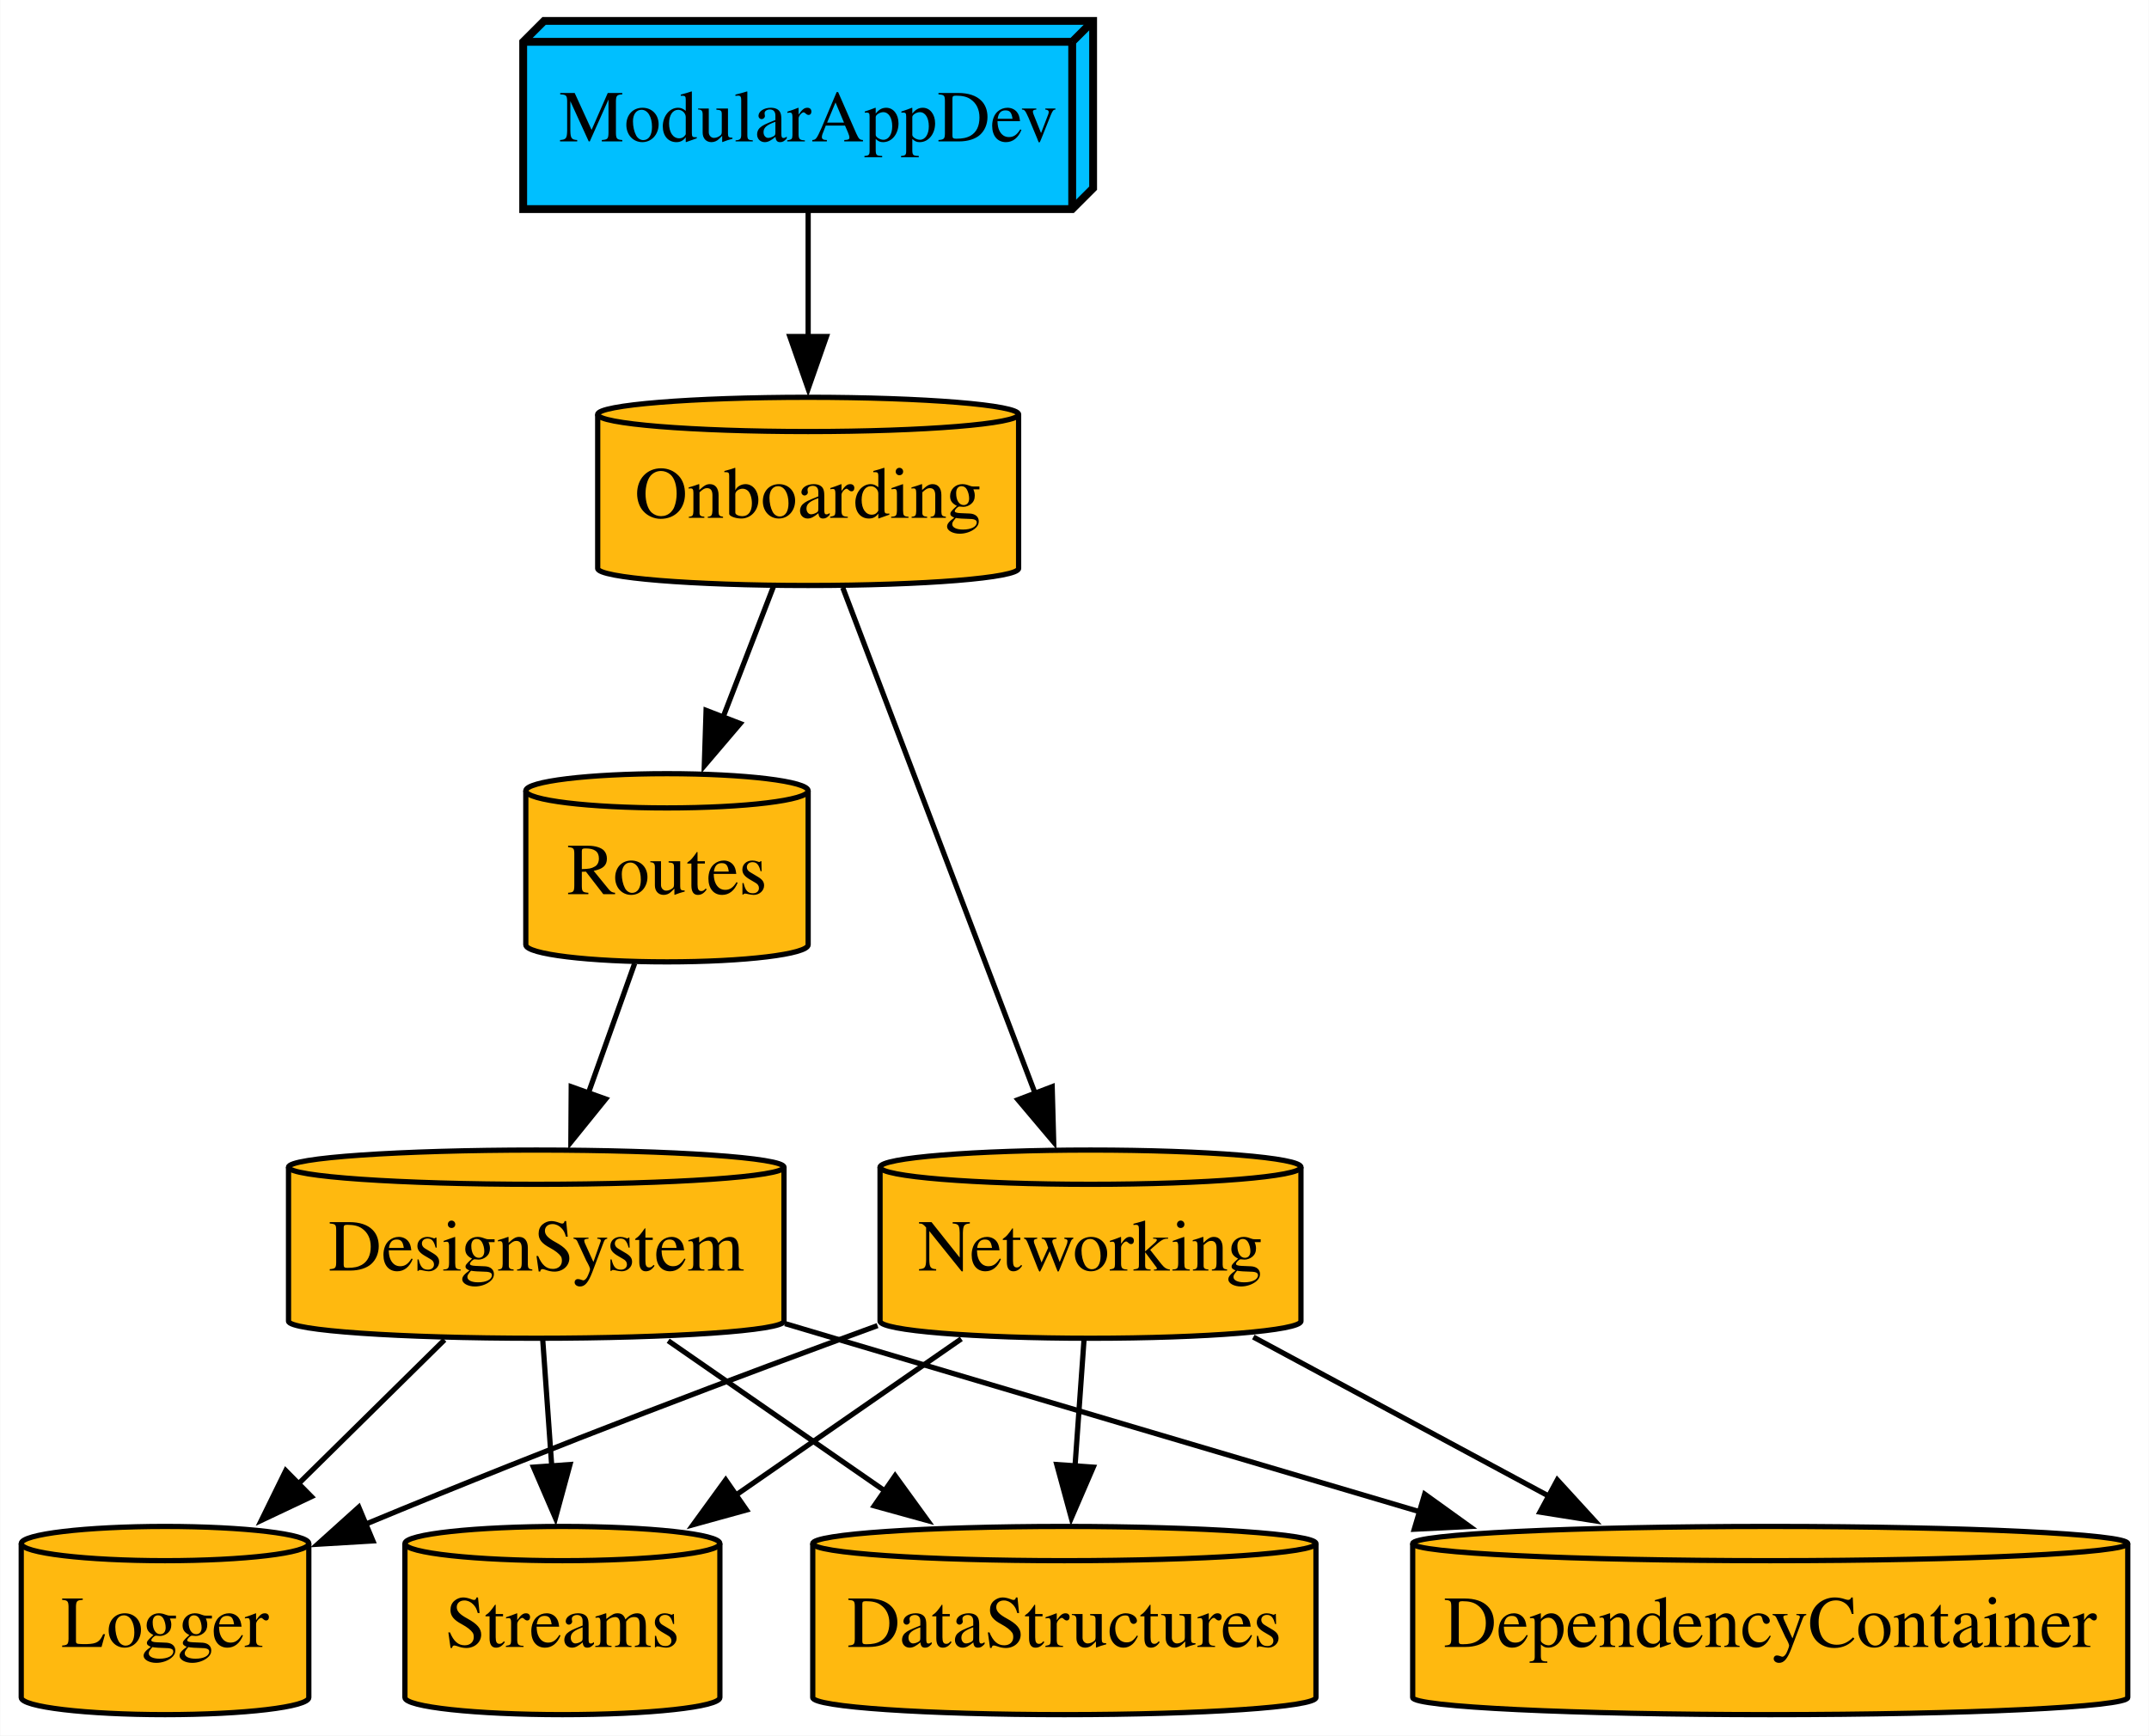
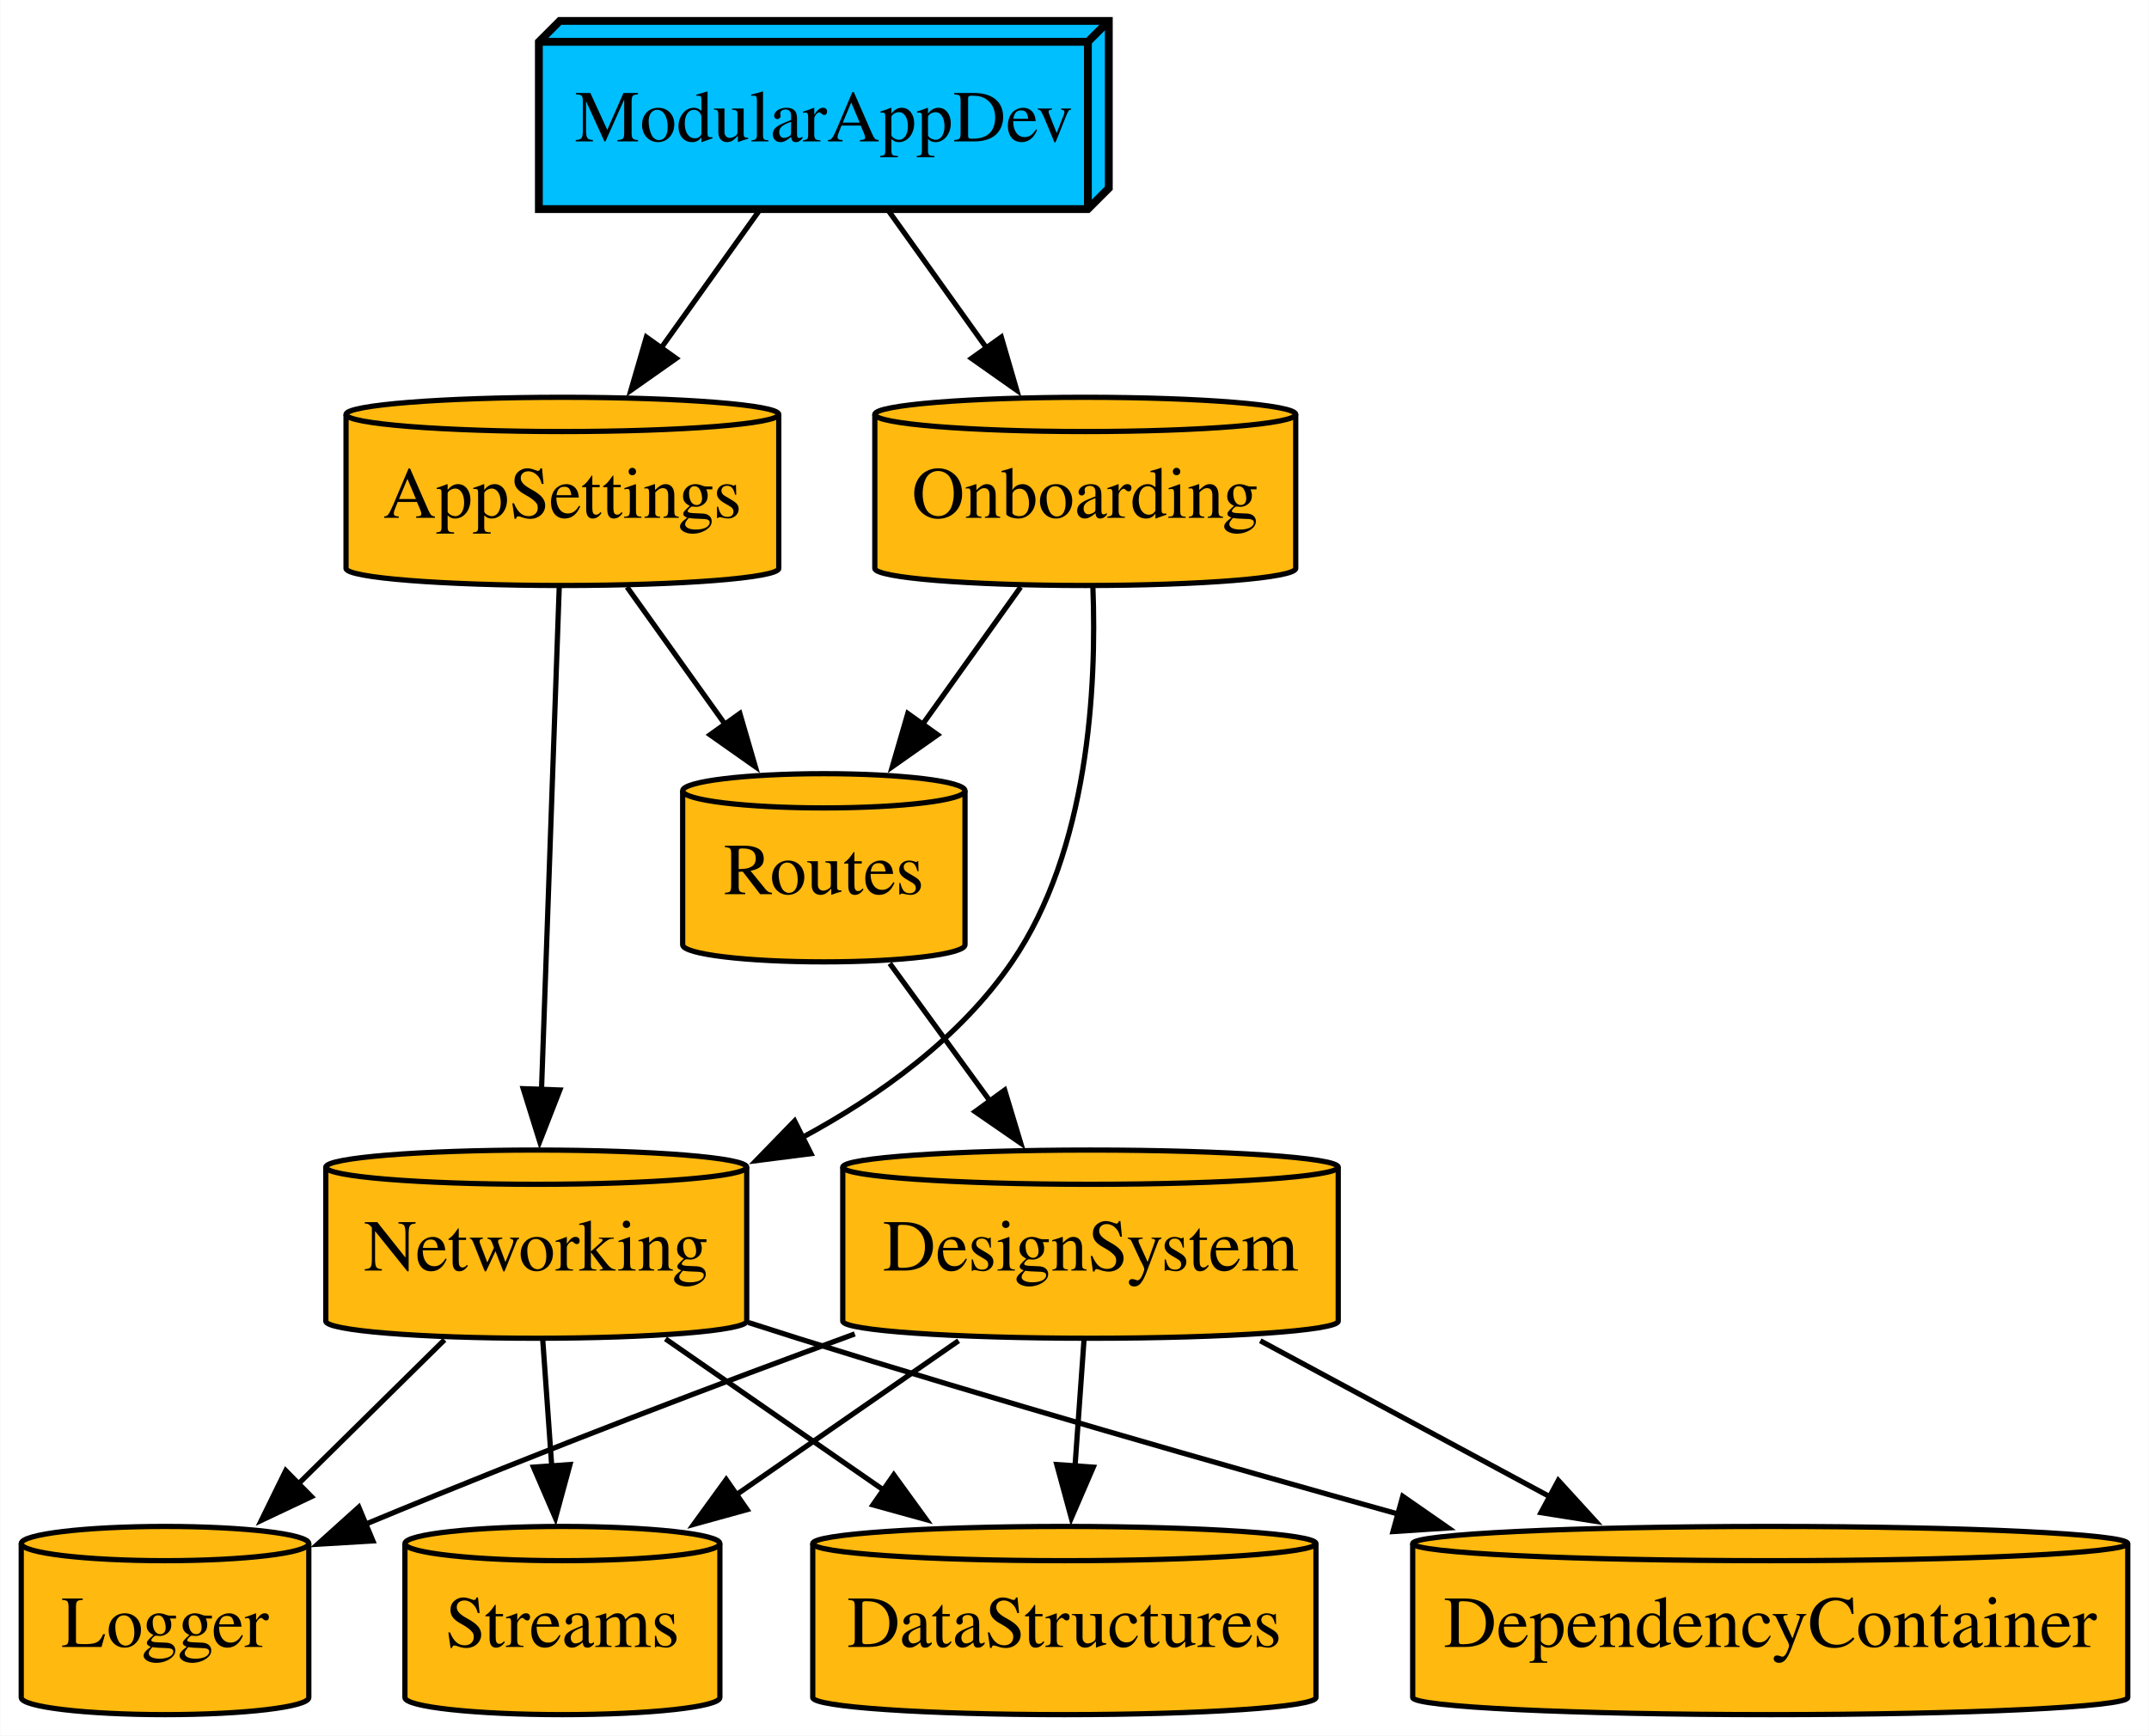
<svg xmlns="http://www.w3.org/2000/svg" width="411pt" height="332pt" viewBox="0.00 0.00 410.88 332.00">
  <g id="graph0" class="graph" transform="scale(1 1) rotate(0) translate(4 328)">
    <polygon fill="white" stroke="none" points="-4,4 -4,-328 406.88,-328 406.88,4 -4,4" />
    <g id="node1" class="node">
+       <path fill="#ffb90f" stroke="black" d="M144.88,-248.73C144.88,-250.53 126.33,-252 103.5,-252 80.67,-252 62.12,-250.53 62.12,-248.73 62.12,-248.73 62.12,-219.27 62.12,-219.27 62.12,-217.47 80.67,-216 103.5,-216 126.33,-216 144.88,-217.47 144.88,-219.27 144.88,-219.27 144.88,-248.73 144.88,-248.73" />
+       <path fill="none" stroke="black" d="M144.88,-248.73C144.88,-246.92 126.33,-245.45 103.5,-245.45 80.67,-245.45 62.12,-246.92 62.12,-248.73" />
+       <text text-anchor="middle" x="103.5" y="-228.95" font-family="Times,serif" font-size="14.00">AppSettings</text>
+     </g>
+     <g id="node7" class="node">
+       <path fill="#ffb90f" stroke="black" d="M138.75,-104.73C138.75,-106.53 120.71,-108 98.5,-108 76.29,-108 58.25,-106.53 58.25,-104.73 58.25,-104.73 58.25,-75.27 58.25,-75.27 58.25,-73.47 76.29,-72 98.5,-72 120.71,-72 138.75,-73.47 138.75,-75.27 138.75,-75.27 138.75,-104.73 138.75,-104.73" />
+       <path fill="none" stroke="black" d="M138.75,-104.73C138.75,-102.92 120.71,-101.45 98.5,-101.45 76.29,-101.45 58.25,-102.92 58.25,-104.73" />
+       <text text-anchor="middle" x="98.5" y="-84.95" font-family="Times,serif" font-size="14.00">Networking</text>
+     </g>
+     <g id="edge1" class="edge">
+       <path fill="none" stroke="black" d="M102.89,-215.59C102.04,-191.61 100.51,-148.14 99.5,-119.42" />
+       <polygon fill="black" stroke="black" points="103.01,-119.49 99.16,-109.62 96.01,-119.74 103.01,-119.49" />
+     </g>
+     <g id="node9" class="node">
+       <path fill="#ffb90f" stroke="black" d="M180.5,-176.73C180.5,-178.53 168.4,-180 153.5,-180 138.6,-180 126.5,-178.53 126.5,-176.73 126.5,-176.73 126.5,-147.27 126.5,-147.27 126.5,-145.47 138.6,-144 153.5,-144 168.4,-144 180.5,-145.47 180.5,-147.27 180.5,-147.27 180.5,-176.73 180.5,-176.73" />
+       <path fill="none" stroke="black" d="M180.5,-176.73C180.5,-174.92 168.4,-173.45 153.5,-173.45 138.6,-173.45 126.5,-174.92 126.5,-176.73" />
+       <text text-anchor="middle" x="153.5" y="-156.95" font-family="Times,serif" font-size="14.00">Routes</text>
+     </g>
+     <g id="edge2" class="edge">
+       <path fill="none" stroke="black" d="M115.86,-215.7C121.55,-207.73 128.43,-198.1 134.74,-189.26" />
+       <polygon fill="black" stroke="black" points="137.44,-191.51 140.4,-181.34 131.74,-187.44 137.44,-191.51" />
+     </g>
+     <g id="node2" class="node">
      <path fill="#ffb90f" stroke="black" d="M247.62,-32.73C247.62,-34.53 226.05,-36 199.5,-36 172.95,-36 151.38,-34.53 151.38,-32.73 151.38,-32.73 151.38,-3.27 151.38,-3.27 151.38,-1.47 172.95,0 199.5,0 226.05,0 247.62,-1.47 247.62,-3.27 247.62,-3.27 247.62,-32.73 247.62,-32.73" />
      <path fill="none" stroke="black" d="M247.62,-32.73C247.62,-30.92 226.05,-29.45 199.5,-29.45 172.95,-29.45 151.38,-30.92 151.38,-32.73" />
      <text text-anchor="middle" x="199.5" y="-12.95" font-family="Times,serif" font-size="14.00">DataStructures</text>
    </g>
-     <g id="node2" class="node">
+     <g id="node3" class="node">
      <path fill="#ffb90f" stroke="black" d="M402.88,-32.73C402.88,-34.53 372.23,-36 334.5,-36 296.77,-36 266.12,-34.53 266.12,-32.73 266.12,-32.73 266.12,-3.27 266.12,-3.27 266.12,-1.47 296.77,0 334.5,0 372.23,0 402.88,-1.47 402.88,-3.27 402.88,-3.27 402.88,-32.73 402.88,-32.73" />
      <path fill="none" stroke="black" d="M402.88,-32.73C402.88,-30.92 372.23,-29.45 334.5,-29.45 296.77,-29.45 266.12,-30.92 266.12,-32.73" />
      <text text-anchor="middle" x="334.5" y="-12.95" font-family="Times,serif" font-size="14.00">DependencyContainer</text>
    </g>
-     <g id="node3" class="node">
-       <path fill="#ffb90f" stroke="black" d="M145.88,-104.73C145.88,-106.53 124.64,-108 98.5,-108 72.36,-108 51.12,-106.53 51.12,-104.73 51.12,-104.73 51.12,-75.27 51.12,-75.27 51.12,-73.47 72.36,-72 98.5,-72 124.64,-72 145.88,-73.47 145.88,-75.27 145.88,-75.27 145.88,-104.73 145.88,-104.73" />
-       <path fill="none" stroke="black" d="M145.88,-104.73C145.88,-102.92 124.64,-101.45 98.5,-101.45 72.36,-101.45 51.12,-102.92 51.12,-104.73" />
-       <text text-anchor="middle" x="98.5" y="-84.95" font-family="Times,serif" font-size="14.00">DesignSystem</text>
+     <g id="node4" class="node">
+       <path fill="#ffb90f" stroke="black" d="M251.88,-104.73C251.88,-106.53 230.64,-108 204.5,-108 178.36,-108 157.12,-106.53 157.12,-104.73 157.12,-104.73 157.12,-75.27 157.12,-75.27 157.12,-73.47 178.36,-72 204.5,-72 230.64,-72 251.88,-73.47 251.88,-75.27 251.88,-75.27 251.88,-104.73 251.88,-104.73" />
+       <path fill="none" stroke="black" d="M251.88,-104.73C251.88,-102.92 230.64,-101.45 204.5,-101.45 178.36,-101.45 157.12,-102.92 157.12,-104.73" />
+       <text text-anchor="middle" x="204.5" y="-84.95" font-family="Times,serif" font-size="14.00">DesignSystem</text>
    </g>
-     <g id="edge2" class="edge">
-       <path fill="none" stroke="black" d="M123.73,-71.52C136.35,-62.76 151.82,-52.04 165.48,-42.58" />
-       <polygon fill="black" stroke="black" points="167.13,-45.7 173.35,-37.12 163.14,-39.94 167.13,-45.7" />
+     <g id="edge4" class="edge">
+       <path fill="none" stroke="black" d="M203.26,-71.7C202.74,-64.41 202.12,-55.73 201.54,-47.54" />
+       <polygon fill="black" stroke="black" points="205.03,-47.34 200.83,-37.61 198.05,-47.84 205.03,-47.34" />
    </g>
-     <g id="edge1" class="edge">
-       <path fill="none" stroke="black" d="M146.08,-74.8C149.27,-73.85 152.43,-72.91 155.5,-72 192.64,-60.96 234.14,-48.67 267.81,-38.71" />
-       <polygon fill="black" stroke="black" points="268.41,-42.18 277.01,-35.99 266.42,-35.47 268.41,-42.18" />
+     <g id="edge3" class="edge">
+       <path fill="none" stroke="black" d="M236.97,-71.52C253.77,-62.47 274.48,-51.32 292.48,-41.62" />
+       <polygon fill="black" stroke="black" points="293.97,-44.8 301.11,-36.98 290.65,-38.64 293.97,-44.8" />
    </g>
-     <g id="node4" class="node">
+     <g id="node5" class="node">
      <path fill="#ffb90f" stroke="black" d="M55,-32.73C55,-34.53 42.67,-36 27.5,-36 12.33,-36 0,-34.53 0,-32.73 0,-32.73 0,-3.27 0,-3.27 0,-1.47 12.33,0 27.5,0 42.67,0 55,-1.47 55,-3.27 55,-3.27 55,-32.73 55,-32.73" />
      <path fill="none" stroke="black" d="M55,-32.73C55,-30.92 42.67,-29.45 27.5,-29.45 12.33,-29.45 0,-30.92 0,-32.73" />
      <text text-anchor="middle" x="27.5" y="-12.95" font-family="Times,serif" font-size="14.00">Logger</text>
    </g>
-     <g id="edge3" class="edge">
-       <path fill="none" stroke="black" d="M80.95,-71.7C72.52,-63.39 62.27,-53.28 53,-44.14" />
-       <polygon fill="black" stroke="black" points="55.5,-41.7 45.93,-37.17 50.59,-46.68 55.5,-41.7" />
+     <g id="edge6" class="edge">
+       <path fill="none" stroke="black" d="M159.42,-72.83C134.2,-63.58 102.02,-51.45 65.65,-36.35" />
+       <polygon fill="black" stroke="black" points="67.26,-33.23 56.69,-32.6 64.56,-39.69 67.26,-33.23" />
    </g>
-     <g id="node9" class="node">
+     <g id="node10" class="node">
      <path fill="#ffb90f" stroke="black" d="M133.62,-32.73C133.62,-34.53 120.12,-36 103.5,-36 86.88,-36 73.38,-34.53 73.38,-32.73 73.38,-32.73 73.38,-3.27 73.38,-3.27 73.38,-1.47 86.88,0 103.5,0 120.12,0 133.62,-1.47 133.62,-3.27 133.62,-3.27 133.62,-32.73 133.62,-32.73" />
      <path fill="none" stroke="black" d="M133.62,-32.73C133.62,-30.92 120.12,-29.45 103.5,-29.45 86.88,-29.45 73.38,-30.92 73.38,-32.73" />
      <text text-anchor="middle" x="103.5" y="-12.95" font-family="Times,serif" font-size="14.00">Streams</text>
    </g>
-     <g id="edge4" class="edge">
+     <g id="edge5" class="edge">
+       <path fill="none" stroke="black" d="M179.27,-71.52C166.36,-62.57 150.48,-51.56 136.59,-41.94" />
+       <polygon fill="black" stroke="black" points="138.82,-39.22 128.61,-36.4 134.83,-44.97 138.82,-39.22" />
+     </g>
+     <g id="node6" class="node">
+       <polygon fill="deepskyblue" stroke="black" stroke-width="1.5" points="208,-324 103,-324 99,-320 99,-288 204,-288 208,-292 208,-324" />
+       <polyline fill="none" stroke="black" stroke-width="1.5" points="204,-320 99,-320" />
+       <polyline fill="none" stroke="black" stroke-width="1.5" points="204,-320 204,-288" />
+       <polyline fill="none" stroke="black" stroke-width="1.5" points="204,-320 208,-324" />
+       <text text-anchor="middle" x="153.5" y="-300.95" font-family="Times,serif" font-size="14.00">ModularAppDev</text>
+     </g>
+     <g id="edge8" class="edge">
+       <path fill="none" stroke="black" d="M141.14,-287.7C135.45,-279.73 128.57,-270.1 122.26,-261.26" />
+       <polygon fill="black" stroke="black" points="125.26,-259.44 116.6,-253.34 119.56,-263.51 125.26,-259.44" />
+     </g>
+     <g id="node8" class="node">
+       <path fill="#ffb90f" stroke="black" d="M243.75,-248.73C243.75,-250.53 225.71,-252 203.5,-252 181.29,-252 163.25,-250.53 163.25,-248.73 163.25,-248.73 163.25,-219.27 163.25,-219.27 163.25,-217.47 181.29,-216 203.5,-216 225.71,-216 243.75,-217.47 243.75,-219.27 243.75,-219.27 243.75,-248.73 243.75,-248.73" />
+       <path fill="none" stroke="black" d="M243.75,-248.73C243.75,-246.92 225.71,-245.45 203.5,-245.45 181.29,-245.45 163.25,-246.92 163.25,-248.73" />
+       <text text-anchor="middle" x="203.5" y="-228.95" font-family="Times,serif" font-size="14.00">Onboarding</text>
+     </g>
+     <g id="edge7" class="edge">
+       <path fill="none" stroke="black" d="M165.86,-287.7C171.55,-279.73 178.43,-270.1 184.74,-261.26" />
+       <polygon fill="black" stroke="black" points="187.44,-263.51 190.4,-253.34 181.74,-259.44 187.44,-263.51" />
+     </g>
+     <g id="edge9" class="edge">
+       <path fill="none" stroke="black" d="M123.21,-71.88C135.83,-63.13 151.39,-52.34 165.16,-42.8" />
+       <polygon fill="black" stroke="black" points="166.88,-45.87 173.1,-37.3 162.89,-40.12 166.88,-45.87" />
+     </g>
+     <g id="edge11" class="edge">
+       <path fill="none" stroke="black" d="M139.1,-75C142.28,-73.97 145.44,-72.96 148.5,-72 186.24,-60.21 228.62,-48.06 263.38,-38.36" />
+       <polygon fill="black" stroke="black" points="264.22,-41.76 272.92,-35.71 262.35,-35.02 264.22,-41.76" />
+     </g>
+     <g id="edge12" class="edge">
+       <path fill="none" stroke="black" d="M80.95,-71.7C72.52,-63.39 62.27,-53.28 53,-44.14" />
+       <polygon fill="black" stroke="black" points="55.5,-41.7 45.93,-37.17 50.59,-46.68 55.5,-41.7" />
+     </g>
+     <g id="edge10" class="edge">
      <path fill="none" stroke="black" d="M99.74,-71.7C100.26,-64.41 100.88,-55.73 101.46,-47.54" />
      <polygon fill="black" stroke="black" points="104.95,-47.84 102.17,-37.61 97.97,-47.34 104.95,-47.84" />
    </g>
-     <g id="node5" class="node">
-       <polygon fill="deepskyblue" stroke="black" stroke-width="1.5" points="205,-324 100,-324 96,-320 96,-288 201,-288 205,-292 205,-324" />
-       <polyline fill="none" stroke="black" stroke-width="1.5" points="201,-320 96,-320" />
-       <polyline fill="none" stroke="black" stroke-width="1.5" points="201,-320 201,-288" />
-       <polyline fill="none" stroke="black" stroke-width="1.5" points="201,-320 205,-324" />
-       <text text-anchor="middle" x="150.5" y="-300.95" font-family="Times,serif" font-size="14.00">ModularAppDev</text>
+     <g id="edge13" class="edge">
+       <path fill="none" stroke="black" d="M204.96,-215.68C205.69,-196.49 204.15,-165.43 189.5,-144 179.6,-129.51 164.33,-118.44 149.11,-110.26" />
+       <polygon fill="black" stroke="black" points="151.04,-107.31 140.53,-105.97 147.91,-113.57 151.04,-107.31" />
    </g>
-     <g id="node7" class="node">
-       <path fill="#ffb90f" stroke="black" d="M190.75,-248.73C190.75,-250.53 172.71,-252 150.5,-252 128.29,-252 110.25,-250.53 110.25,-248.73 110.25,-248.73 110.25,-219.27 110.25,-219.27 110.25,-217.47 128.29,-216 150.5,-216 172.71,-216 190.75,-217.47 190.75,-219.27 190.75,-219.27 190.75,-248.73 190.75,-248.73" />
-       <path fill="none" stroke="black" d="M190.75,-248.73C190.75,-246.92 172.71,-245.45 150.5,-245.45 128.29,-245.45 110.25,-246.92 110.25,-248.73" />
-       <text text-anchor="middle" x="150.5" y="-228.95" font-family="Times,serif" font-size="14.00">Onboarding</text>
+     <g id="edge14" class="edge">
+       <path fill="none" stroke="black" d="M191.14,-215.7C185.45,-207.73 178.57,-198.1 172.26,-189.26" />
+       <polygon fill="black" stroke="black" points="175.26,-187.44 166.6,-181.34 169.56,-191.51 175.26,-187.44" />
    </g>
-     <g id="edge5" class="edge">
-       <path fill="none" stroke="black" d="M150.5,-287.7C150.5,-280.41 150.5,-271.73 150.5,-263.54" />
-       <polygon fill="black" stroke="black" points="154,-263.62 150.5,-253.62 147,-263.62 154,-263.62" />
-     </g>
-     <g id="node6" class="node">
-       <path fill="#ffb90f" stroke="black" d="M244.75,-104.73C244.75,-106.53 226.71,-108 204.5,-108 182.29,-108 164.25,-106.53 164.25,-104.73 164.25,-104.73 164.25,-75.27 164.25,-75.27 164.25,-73.47 182.29,-72 204.5,-72 226.71,-72 244.75,-73.47 244.75,-75.27 244.75,-75.27 244.75,-104.73 244.75,-104.73" />
-       <path fill="none" stroke="black" d="M244.75,-104.73C244.75,-102.92 226.71,-101.45 204.5,-101.45 182.29,-101.45 164.25,-102.92 164.25,-104.73" />
-       <text text-anchor="middle" x="204.5" y="-84.95" font-family="Times,serif" font-size="14.00">Networking</text>
-     </g>
-     <g id="edge6" class="edge">
-       <path fill="none" stroke="black" d="M203.26,-71.7C202.74,-64.41 202.12,-55.73 201.54,-47.54" />
-       <polygon fill="black" stroke="black" points="205.03,-47.34 200.83,-37.61 198.05,-47.84 205.03,-47.34" />
-     </g>
-     <g id="edge9" class="edge">
-       <path fill="none" stroke="black" d="M235.64,-72.23C252.62,-63.09 273.89,-51.64 292.34,-41.7" />
-       <polygon fill="black" stroke="black" points="293.78,-44.9 300.93,-37.08 290.46,-38.74 293.78,-44.9" />
-     </g>
-     <g id="edge8" class="edge">
-       <path fill="none" stroke="black" d="M163.77,-74.42C137.99,-65.01 103.77,-52.17 65.61,-36.33" />
-       <polygon fill="black" stroke="black" points="67.26,-33.23 56.69,-32.6 64.56,-39.69 67.26,-33.23" />
-     </g>
-     <g id="edge7" class="edge">
-       <path fill="none" stroke="black" d="M179.79,-71.88C166.79,-62.87 150.67,-51.69 136.6,-41.94" />
-       <polygon fill="black" stroke="black" points="138.71,-39.15 128.5,-36.33 134.73,-44.9 138.71,-39.15" />
-     </g>
-     <g id="edge10" class="edge">
-       <path fill="none" stroke="black" d="M157.12,-215.59C166.32,-191.4 183.07,-147.36 193.98,-118.65" />
-       <polygon fill="black" stroke="black" points="197.17,-120.12 197.46,-109.53 190.63,-117.63 197.17,-120.12" />
-     </g>
-     <g id="node8" class="node">
-       <path fill="#ffb90f" stroke="black" d="M150.5,-176.73C150.5,-178.53 138.4,-180 123.5,-180 108.6,-180 96.5,-178.53 96.5,-176.73 96.5,-176.73 96.5,-147.27 96.5,-147.27 96.5,-145.47 108.6,-144 123.5,-144 138.4,-144 150.5,-145.47 150.5,-147.27 150.5,-147.27 150.5,-176.73 150.5,-176.73" />
-       <path fill="none" stroke="black" d="M150.5,-176.73C150.5,-174.92 138.4,-173.45 123.5,-173.45 108.6,-173.45 96.5,-174.92 96.5,-176.73" />
-       <text text-anchor="middle" x="123.5" y="-156.95" font-family="Times,serif" font-size="14.00">Routes</text>
-     </g>
-     <g id="edge11" class="edge">
-       <path fill="none" stroke="black" d="M143.83,-215.7C140.92,-208.15 137.43,-199.12 134.18,-190.68" />
-       <polygon fill="black" stroke="black" points="137.51,-189.59 130.64,-181.52 130.98,-192.11 137.51,-189.59" />
-     </g>
-     <g id="edge12" class="edge">
-       <path fill="none" stroke="black" d="M117.32,-143.7C114.63,-136.15 111.4,-127.12 108.39,-118.68" />
-       <polygon fill="black" stroke="black" points="111.78,-117.77 105.12,-109.53 105.19,-120.12 111.78,-117.77" />
+     <g id="edge15" class="edge">
+       <path fill="none" stroke="black" d="M166.11,-143.7C171.91,-135.73 178.93,-126.1 185.36,-117.26" />
+       <polygon fill="black" stroke="black" points="188.09,-119.47 191.15,-109.33 182.43,-115.35 188.09,-119.47" />
    </g>
  </g>
</svg>
